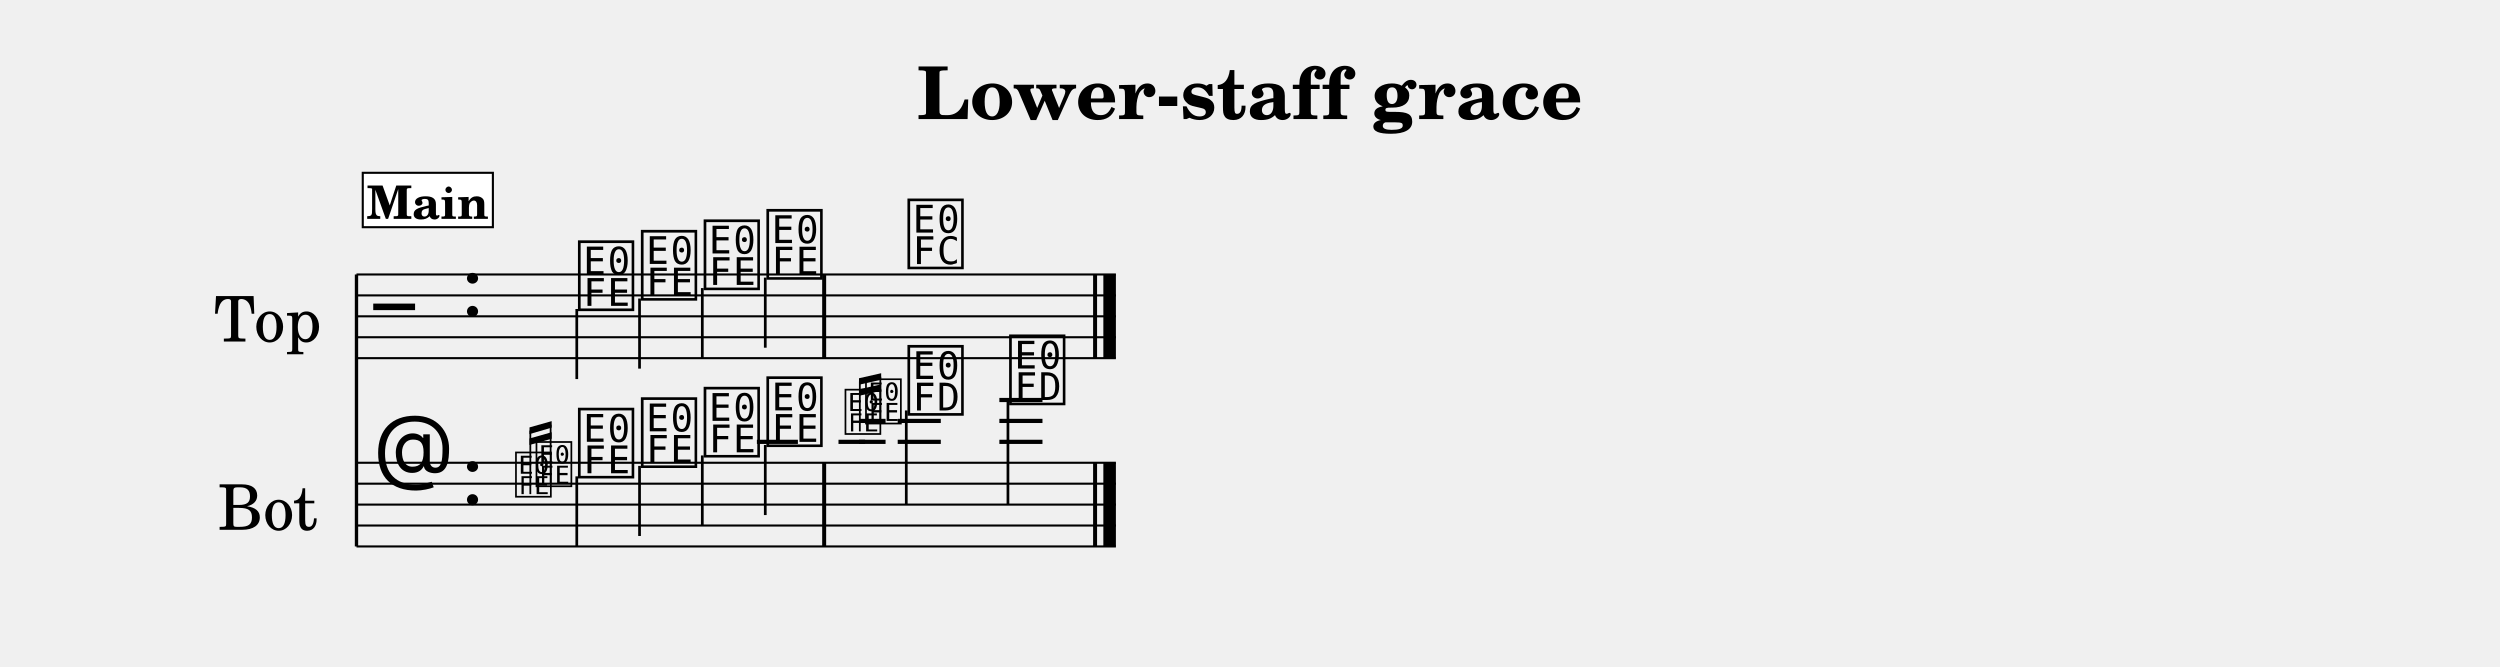
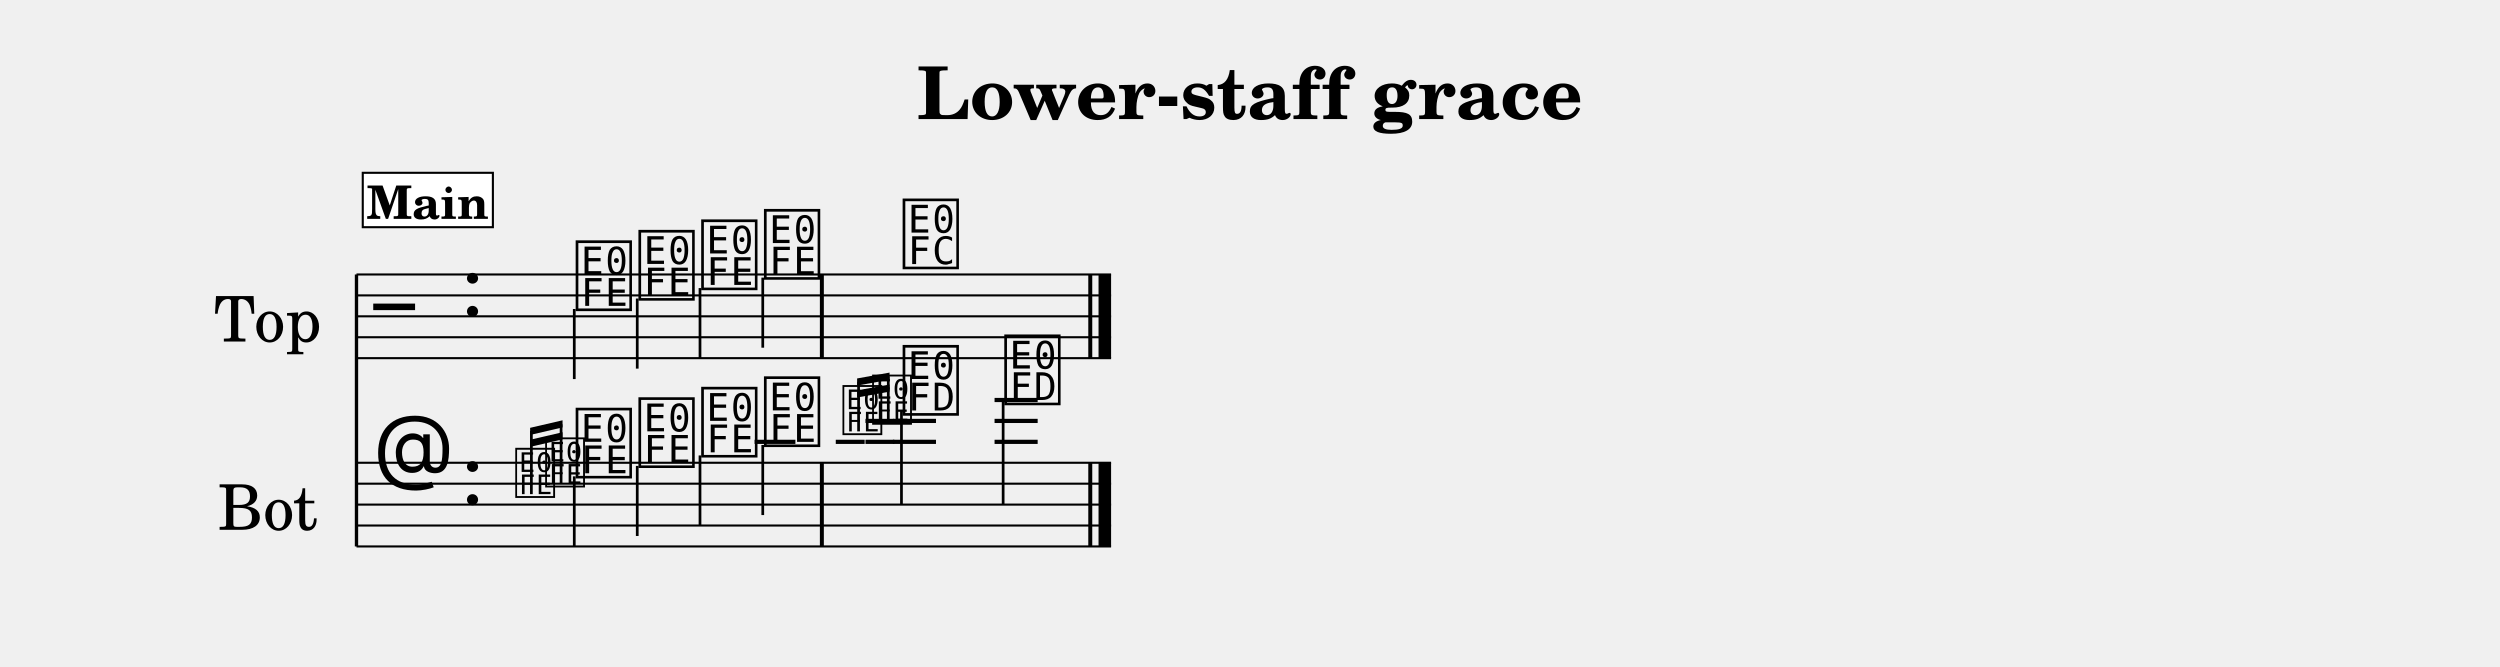
<svg xmlns="http://www.w3.org/2000/svg" width="1195.0" height="318.6" viewBox="0 0 119.50 31.86" font-family="TeX Gyre Schola, serif">
  <style>
  @font-face { font-family: 'Emmentaler'; src: local('Emmentaler'); }
  .music { font-family: 'Emmentaler', serif; }
</style>
  <text x="59.75" y="5.69" font-size="3.49" font-weight="bold" text-anchor="middle" data-pos="293">Lower-staff grace</text>
  <g transform="translate(8.54,0.00) scale(1,1)">
    <text x="4.25" y="15.12" font-size="3.00" text-anchor="middle" dominant-baseline="central">Top</text>
    <text x="4.25" y="24.12" font-size="3.00" text-anchor="middle" dominant-baseline="central">Bot</text>
    <line x1="8.50" y1="13.12" x2="8.50" y2="26.12" stroke="#000000" stroke-width="0.160" />
-     <line x1="8.50" y1="13.12" x2="44.80" y2="13.12" stroke="#000000" stroke-width="0.100" />
-     <line x1="8.50" y1="14.12" x2="44.80" y2="14.12" stroke="#000000" stroke-width="0.100" />
-     <line x1="8.50" y1="15.12" x2="44.80" y2="15.12" stroke="#000000" stroke-width="0.100" />
-     <line x1="8.50" y1="16.12" x2="44.80" y2="16.12" stroke="#000000" stroke-width="0.100" />
-     <line x1="8.50" y1="17.12" x2="44.80" y2="17.12" stroke="#000000" stroke-width="0.100" />
+     <line x1="8.50" y1="13.12" x2="44.57" y2="13.12" stroke="#000000" stroke-width="0.100" />
+     <line x1="8.50" y1="14.12" x2="44.57" y2="14.12" stroke="#000000" stroke-width="0.100" />
+     <line x1="8.50" y1="15.12" x2="44.57" y2="15.12" stroke="#000000" stroke-width="0.100" />
+     <line x1="8.50" y1="16.12" x2="44.57" y2="16.12" stroke="#000000" stroke-width="0.100" />
+     <line x1="8.50" y1="17.12" x2="44.57" y2="17.12" stroke="#000000" stroke-width="0.100" />
    <text class="music" x="9.30" y="16.12" font-size="4.00"></text>
    <text class="music" x="13.50" y="15.12" font-size="4.00" data-pos="313"></text>
-     <text class="music" x="18.96" y="14.62" font-size="4.00" data-pos="407"></text>
-     <line x1="19.03" y1="14.77" x2="19.03" y2="18.12" stroke="#000000" stroke-width="0.130" />
-     <text class="music" x="21.97" y="14.12" font-size="4.00" data-pos="411"></text>
-     <line x1="22.03" y1="14.27" x2="22.03" y2="17.62" stroke="#000000" stroke-width="0.130" />
-     <text class="music" x="24.97" y="13.62" font-size="4.00" data-pos="413"></text>
-     <line x1="25.03" y1="13.77" x2="25.03" y2="17.12" stroke="#000000" stroke-width="0.130" />
-     <text class="music" x="27.97" y="13.12" font-size="4.00" data-pos="415"></text>
-     <line x1="28.04" y1="13.27" x2="28.04" y2="16.62" stroke="#000000" stroke-width="0.130" />
-     <text class="music" x="34.71" y="12.62" font-size="4.00" data-pos="419"></text>
-     <rect x="30.76" y="13.12" width="0.19" height="4.00" data-pos="417" />
-     <rect x="43.71" y="13.12" width="0.19" height="4.00" data-pos="422" />
-     <rect x="44.20" y="13.12" width="0.60" height="4.00" data-pos="422" />
-     <line x1="8.50" y1="22.12" x2="44.80" y2="22.12" stroke="#000000" stroke-width="0.100" />
-     <line x1="8.50" y1="23.12" x2="44.80" y2="23.12" stroke="#000000" stroke-width="0.100" />
-     <line x1="8.50" y1="24.12" x2="44.80" y2="24.12" stroke="#000000" stroke-width="0.100" />
-     <line x1="8.50" y1="25.12" x2="44.80" y2="25.12" stroke="#000000" stroke-width="0.100" />
-     <line x1="8.50" y1="26.12" x2="44.80" y2="26.12" stroke="#000000" stroke-width="0.100" />
+     <text class="music" x="18.85" y="14.62" font-size="4.00" data-pos="407"></text>
+     <line x1="18.91" y1="14.77" x2="18.91" y2="18.12" stroke="#000000" stroke-width="0.130" />
+     <text class="music" x="21.85" y="14.12" font-size="4.00" data-pos="411"></text>
+     <line x1="21.92" y1="14.27" x2="21.92" y2="17.62" stroke="#000000" stroke-width="0.130" />
+     <text class="music" x="24.85" y="13.62" font-size="4.00" data-pos="413"></text>
+     <line x1="24.92" y1="13.77" x2="24.92" y2="17.12" stroke="#000000" stroke-width="0.130" />
+     <text class="music" x="27.85" y="13.12" font-size="4.00" data-pos="415"></text>
+     <line x1="27.92" y1="13.27" x2="27.92" y2="16.62" stroke="#000000" stroke-width="0.130" />
+     <text class="music" x="34.48" y="12.62" font-size="4.00" data-pos="419"></text>
+     <rect x="30.65" y="13.12" width="0.19" height="4.00" data-pos="417" />
+     <rect x="43.48" y="13.12" width="0.19" height="4.00" data-pos="422" />
+     <rect x="43.97" y="13.12" width="0.60" height="4.00" data-pos="422" />
+     <line x1="8.50" y1="22.12" x2="44.57" y2="22.12" stroke="#000000" stroke-width="0.100" />
+     <line x1="8.50" y1="23.12" x2="44.57" y2="23.12" stroke="#000000" stroke-width="0.100" />
+     <line x1="8.50" y1="24.12" x2="44.57" y2="24.12" stroke="#000000" stroke-width="0.100" />
+     <line x1="8.50" y1="25.12" x2="44.57" y2="25.12" stroke="#000000" stroke-width="0.100" />
+     <line x1="8.50" y1="26.12" x2="44.57" y2="26.12" stroke="#000000" stroke-width="0.100" />
    <text class="music" x="9.30" y="23.12" font-size="4.00"></text>
    <text class="music" x="13.50" y="24.12" font-size="4.00" data-pos="313"></text>
-     <line x1="27.64" y1="21.12" x2="29.60" y2="21.12" stroke="#000000" stroke-width="0.200" />
-     <line x1="34.37" y1="21.12" x2="36.43" y2="21.12" stroke="#000000" stroke-width="0.200" />
-     <line x1="34.37" y1="20.12" x2="36.43" y2="20.12" stroke="#000000" stroke-width="0.200" />
-     <line x1="39.23" y1="21.12" x2="41.29" y2="21.12" stroke="#000000" stroke-width="0.200" />
-     <line x1="39.23" y1="20.12" x2="41.29" y2="20.12" stroke="#000000" stroke-width="0.200" />
-     <line x1="39.23" y1="19.12" x2="41.29" y2="19.12" stroke="#000000" stroke-width="0.200" />
-     <text class="music" x="18.96" y="22.62" font-size="4.00" data-pos="450"></text>
-     <line x1="19.03" y1="22.77" x2="19.03" y2="26.12" stroke="#000000" stroke-width="0.130" />
-     <text class="music" x="21.97" y="22.12" font-size="4.00" data-pos="453"></text>
-     <line x1="22.03" y1="22.27" x2="22.03" y2="25.62" stroke="#000000" stroke-width="0.130" />
-     <text class="music" x="24.97" y="21.62" font-size="4.00" data-pos="455"></text>
-     <line x1="25.03" y1="21.77" x2="25.03" y2="25.12" stroke="#000000" stroke-width="0.130" />
-     <text class="music" x="27.97" y="21.12" font-size="4.00" data-pos="457"></text>
-     <line x1="28.04" y1="21.27" x2="28.04" y2="24.62" stroke="#000000" stroke-width="0.130" />
-     <text class="music" x="34.71" y="19.62" font-size="4.00" data-pos="477"></text>
-     <line x1="34.78" y1="19.62" x2="34.78" y2="24.12" stroke="#000000" stroke-width="0.130" />
-     <text class="music" x="39.57" y="19.12" font-size="4.00" data-pos="480"></text>
-     <line x1="39.64" y1="19.12" x2="39.64" y2="24.12" stroke="#000000" stroke-width="0.130" />
-     <rect x="30.76" y="22.12" width="0.19" height="4.00" data-pos="459" />
-     <rect x="43.71" y="22.12" width="0.19" height="4.00" data-pos="483" />
-     <rect x="44.20" y="22.12" width="0.60" height="4.00" data-pos="483" />
-     <text class="music" x="16.00" y="23.62" font-size="2.60" data-pos="434"></text>
-     <text class="music" x="16.98" y="23.12" font-size="2.60" data-pos="434"></text>
-     <line x1="16.81" y1="23.62" x2="16.81" y2="20.58" stroke="#000000" stroke-width="0.085" data-pos="434" />
-     <line x1="17.78" y1="23.12" x2="17.78" y2="20.30" stroke="#000000" stroke-width="0.085" data-pos="434" />
-     <polygon points="16.77,20.43 17.83,20.13 17.83,20.44 16.77,20.75" data-pos="434" />
-     <polygon points="16.77,20.96 17.83,20.66 17.83,20.97 16.77,21.27" data-pos="434" />
-     <line x1="31.54" y1="21.12" x2="32.81" y2="21.12" stroke="#000000" stroke-width="0.200" data-pos="461" />
-     <text class="music" x="31.75" y="20.62" font-size="2.60" data-pos="461"></text>
-     <line x1="32.52" y1="21.12" x2="33.79" y2="21.12" stroke="#000000" stroke-width="0.200" data-pos="461" />
-     <line x1="32.52" y1="20.12" x2="33.79" y2="20.12" stroke="#000000" stroke-width="0.200" data-pos="461" />
-     <text class="music" x="32.73" y="20.12" font-size="2.60" data-pos="461"></text>
-     <line x1="32.56" y1="20.62" x2="32.56" y2="18.23" stroke="#000000" stroke-width="0.085" data-pos="461" />
-     <line x1="33.54" y1="20.12" x2="33.54" y2="18.01" stroke="#000000" stroke-width="0.085" data-pos="461" />
-     <polygon points="32.52,18.08 33.58,17.84 33.58,18.15 32.52,18.39" data-pos="461" />
-     <polygon points="32.52,18.61 33.58,18.37 33.58,18.68 32.52,18.92" data-pos="461" />
+     <line x1="27.53" y1="21.12" x2="29.48" y2="21.12" stroke="#000000" stroke-width="0.200" />
+     <line x1="34.14" y1="21.12" x2="36.20" y2="21.12" stroke="#000000" stroke-width="0.200" />
+     <line x1="34.14" y1="20.12" x2="36.20" y2="20.12" stroke="#000000" stroke-width="0.200" />
+     <line x1="39.00" y1="21.12" x2="41.06" y2="21.12" stroke="#000000" stroke-width="0.200" />
+     <line x1="39.00" y1="20.12" x2="41.06" y2="20.12" stroke="#000000" stroke-width="0.200" />
+     <line x1="39.00" y1="19.12" x2="41.06" y2="19.12" stroke="#000000" stroke-width="0.200" />
+     <text class="music" x="18.85" y="22.62" font-size="4.00" data-pos="450"></text>
+     <line x1="18.91" y1="22.77" x2="18.91" y2="26.12" stroke="#000000" stroke-width="0.130" />
+     <text class="music" x="21.85" y="22.12" font-size="4.00" data-pos="453"></text>
+     <line x1="21.92" y1="22.27" x2="21.92" y2="25.62" stroke="#000000" stroke-width="0.130" />
+     <text class="music" x="24.85" y="21.62" font-size="4.00" data-pos="455"></text>
+     <line x1="24.92" y1="21.77" x2="24.92" y2="25.12" stroke="#000000" stroke-width="0.130" />
+     <text class="music" x="27.85" y="21.12" font-size="4.00" data-pos="457"></text>
+     <line x1="27.92" y1="21.27" x2="27.92" y2="24.62" stroke="#000000" stroke-width="0.130" />
+     <text class="music" x="34.48" y="19.62" font-size="4.00" data-pos="477"></text>
+     <line x1="34.55" y1="19.62" x2="34.55" y2="24.12" stroke="#000000" stroke-width="0.130" />
+     <text class="music" x="39.34" y="19.12" font-size="4.00" data-pos="480"></text>
+     <line x1="39.41" y1="19.12" x2="39.41" y2="24.12" stroke="#000000" stroke-width="0.130" />
+     <rect x="30.65" y="22.12" width="0.19" height="4.00" data-pos="459" />
+     <rect x="43.48" y="22.12" width="0.19" height="4.00" data-pos="483" />
+     <rect x="43.97" y="22.12" width="0.60" height="4.00" data-pos="483" />
+     <text class="music" x="16.00" y="23.62" font-size="2.83" data-pos="434"></text>
+     <text class="music" x="17.43" y="23.12" font-size="2.83" data-pos="434"></text>
+     <line x1="16.86" y1="23.62" x2="16.86" y2="20.60" stroke="#000000" stroke-width="0.130" data-pos="434" />
+     <line x1="18.28" y1="23.12" x2="18.28" y2="20.28" stroke="#000000" stroke-width="0.130" data-pos="434" />
+     <polygon points="16.80,20.45 18.35,20.09 18.35,20.43 16.80,20.79" data-pos="434" />
+     <polygon points="16.80,21.02 18.35,20.66 18.35,21.00 16.80,21.36" data-pos="434" />
+     <line x1="31.41" y1="21.12" x2="32.79" y2="21.12" stroke="#000000" stroke-width="0.200" data-pos="461" />
+     <text class="music" x="31.64" y="20.62" font-size="2.83" data-pos="461"></text>
+     <line x1="32.83" y1="21.12" x2="34.21" y2="21.12" stroke="#000000" stroke-width="0.200" data-pos="461" />
+     <line x1="32.83" y1="20.12" x2="34.21" y2="20.12" stroke="#000000" stroke-width="0.200" data-pos="461" />
+     <text class="music" x="33.06" y="20.12" font-size="2.83" data-pos="461"></text>
+     <line x1="32.50" y1="20.62" x2="32.50" y2="18.25" stroke="#000000" stroke-width="0.130" data-pos="461" />
+     <line x1="33.92" y1="20.12" x2="33.92" y2="17.99" stroke="#000000" stroke-width="0.130" data-pos="461" />
+     <polygon points="32.43,18.09 33.98,17.81 33.98,18.15 32.43,18.43" data-pos="461" />
+     <polygon points="32.43,18.66 33.98,18.38 33.98,18.72 32.43,19.00" data-pos="461" />
    <rect x="8.80" y="8.26" width="6.22" height="2.60" fill="#FFFFFF" stroke="#000000" stroke-width="0.100" data-pos="384" />
    <text x="11.91" y="10.46" font-size="2.20" font-weight="bold" text-anchor="middle" data-pos="384">Main</text>
  </g>
</svg>
